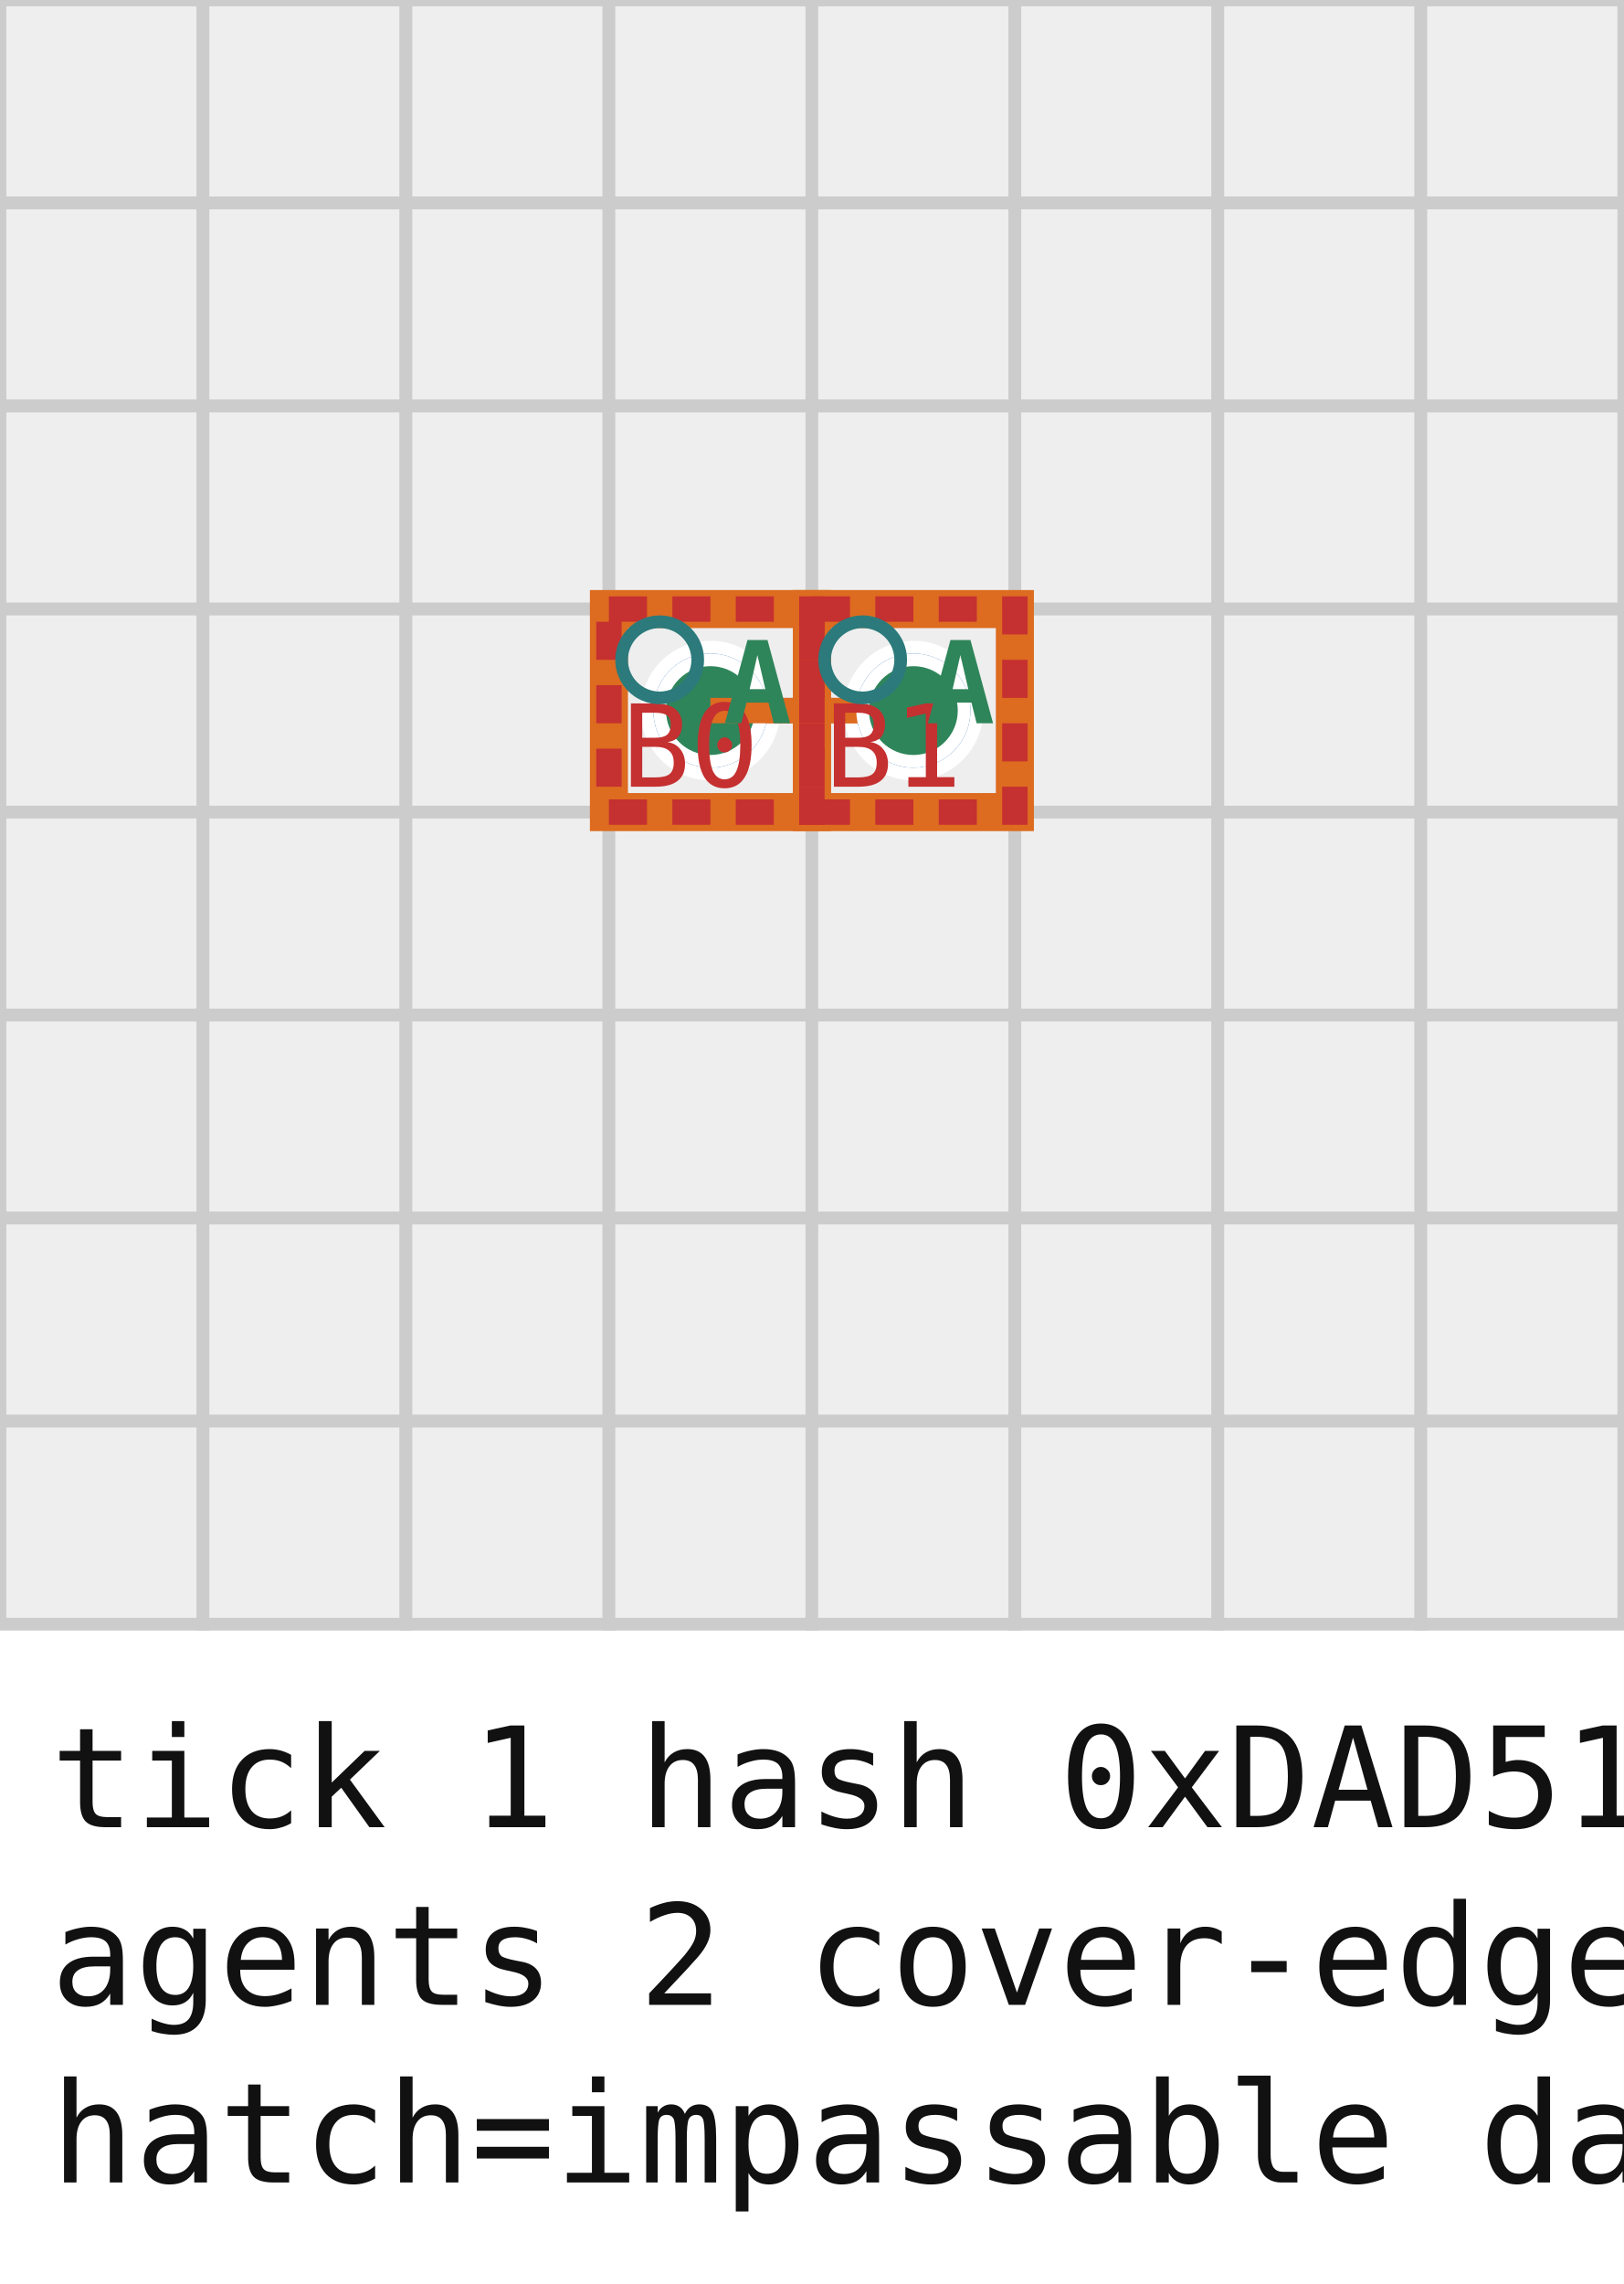
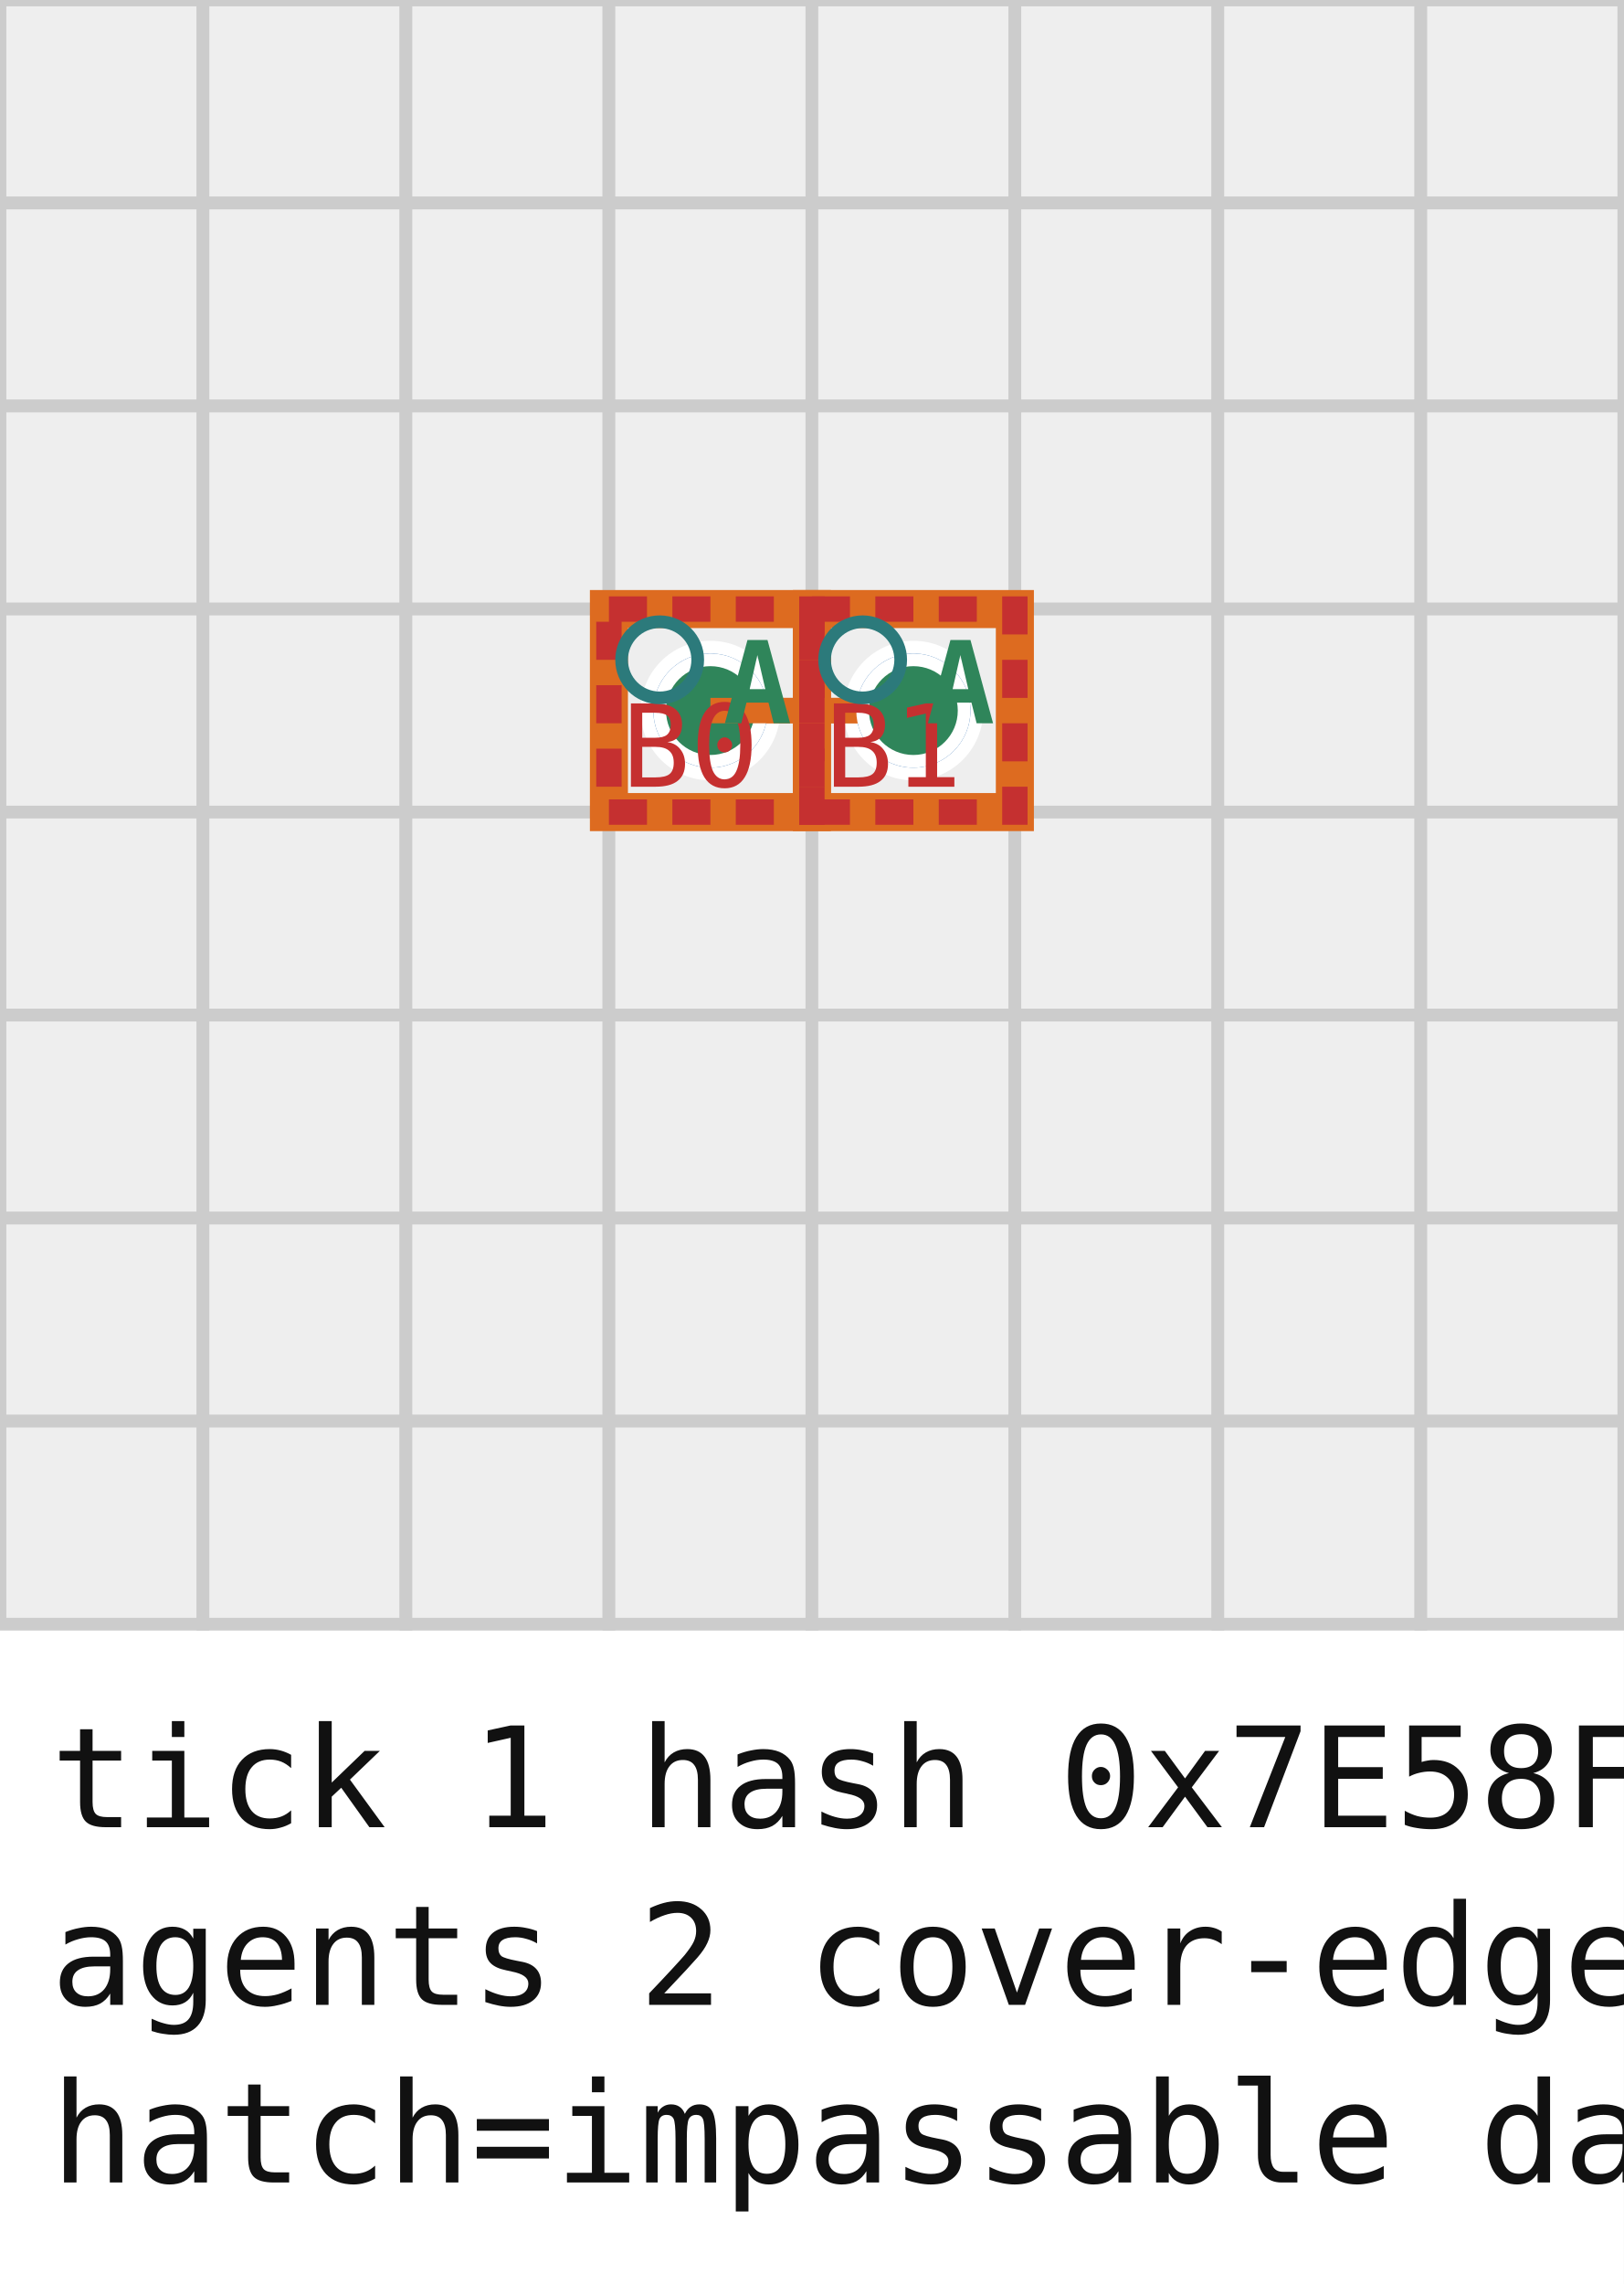
<svg xmlns="http://www.w3.org/2000/svg" width="128" height="180" viewBox="0 0 128 180">
  <defs>
    <pattern id="cw-hatch" width="4" height="4" patternUnits="userSpaceOnUse">
      <path d="M0,4 L4,0" stroke="#8a8a8a" stroke-width="1" />
    </pattern>
  </defs>
  <rect x="0" y="0" width="128" height="180" fill="#ffffff" />
  <rect x="0" y="0" width="16" height="16" fill="rgb(238,238,238)" stroke="#cccccc" stroke-width="1" />
  <rect x="16" y="0" width="16" height="16" fill="rgb(238,238,238)" stroke="#cccccc" stroke-width="1" />
  <rect x="32" y="0" width="16" height="16" fill="rgb(238,238,238)" stroke="#cccccc" stroke-width="1" />
  <rect x="48" y="0" width="16" height="16" fill="rgb(238,238,238)" stroke="#cccccc" stroke-width="1" />
  <rect x="64" y="0" width="16" height="16" fill="rgb(238,238,238)" stroke="#cccccc" stroke-width="1" />
  <rect x="80" y="0" width="16" height="16" fill="rgb(238,238,238)" stroke="#cccccc" stroke-width="1" />
  <rect x="96" y="0" width="16" height="16" fill="rgb(238,238,238)" stroke="#cccccc" stroke-width="1" />
  <rect x="112" y="0" width="16" height="16" fill="rgb(238,238,238)" stroke="#cccccc" stroke-width="1" />
  <rect x="0" y="16" width="16" height="16" fill="rgb(238,238,238)" stroke="#cccccc" stroke-width="1" />
  <rect x="16" y="16" width="16" height="16" fill="rgb(238,238,238)" stroke="#cccccc" stroke-width="1" />
  <rect x="32" y="16" width="16" height="16" fill="rgb(238,238,238)" stroke="#cccccc" stroke-width="1" />
  <rect x="48" y="16" width="16" height="16" fill="rgb(238,238,238)" stroke="#cccccc" stroke-width="1" />
  <rect x="64" y="16" width="16" height="16" fill="rgb(238,238,238)" stroke="#cccccc" stroke-width="1" />
  <rect x="80" y="16" width="16" height="16" fill="rgb(238,238,238)" stroke="#cccccc" stroke-width="1" />
  <rect x="96" y="16" width="16" height="16" fill="rgb(238,238,238)" stroke="#cccccc" stroke-width="1" />
  <rect x="112" y="16" width="16" height="16" fill="rgb(238,238,238)" stroke="#cccccc" stroke-width="1" />
  <rect x="0" y="32" width="16" height="16" fill="rgb(238,238,238)" stroke="#cccccc" stroke-width="1" />
  <rect x="16" y="32" width="16" height="16" fill="rgb(238,238,238)" stroke="#cccccc" stroke-width="1" />
  <rect x="32" y="32" width="16" height="16" fill="rgb(238,238,238)" stroke="#cccccc" stroke-width="1" />
  <rect x="48" y="32" width="16" height="16" fill="rgb(238,238,238)" stroke="#cccccc" stroke-width="1" />
  <rect x="64" y="32" width="16" height="16" fill="rgb(238,238,238)" stroke="#cccccc" stroke-width="1" />
  <rect x="80" y="32" width="16" height="16" fill="rgb(238,238,238)" stroke="#cccccc" stroke-width="1" />
  <rect x="96" y="32" width="16" height="16" fill="rgb(238,238,238)" stroke="#cccccc" stroke-width="1" />
  <rect x="112" y="32" width="16" height="16" fill="rgb(238,238,238)" stroke="#cccccc" stroke-width="1" />
  <rect x="0" y="48" width="16" height="16" fill="rgb(238,238,238)" stroke="#cccccc" stroke-width="1" />
  <rect x="16" y="48" width="16" height="16" fill="rgb(238,238,238)" stroke="#cccccc" stroke-width="1" />
  <rect x="32" y="48" width="16" height="16" fill="rgb(238,238,238)" stroke="#cccccc" stroke-width="1" />
  <rect x="48" y="48" width="16" height="16" fill="rgb(238,238,238)" stroke="#cccccc" stroke-width="1" />
  <rect x="64" y="48" width="16" height="16" fill="rgb(238,238,238)" stroke="#cccccc" stroke-width="1" />
  <rect x="80" y="48" width="16" height="16" fill="rgb(238,238,238)" stroke="#cccccc" stroke-width="1" />
  <rect x="96" y="48" width="16" height="16" fill="rgb(238,238,238)" stroke="#cccccc" stroke-width="1" />
  <rect x="112" y="48" width="16" height="16" fill="rgb(238,238,238)" stroke="#cccccc" stroke-width="1" />
  <rect x="0" y="64" width="16" height="16" fill="rgb(238,238,238)" stroke="#cccccc" stroke-width="1" />
  <rect x="16" y="64" width="16" height="16" fill="rgb(238,238,238)" stroke="#cccccc" stroke-width="1" />
  <rect x="32" y="64" width="16" height="16" fill="rgb(238,238,238)" stroke="#cccccc" stroke-width="1" />
  <rect x="48" y="64" width="16" height="16" fill="rgb(238,238,238)" stroke="#cccccc" stroke-width="1" />
  <rect x="64" y="64" width="16" height="16" fill="rgb(238,238,238)" stroke="#cccccc" stroke-width="1" />
  <rect x="80" y="64" width="16" height="16" fill="rgb(238,238,238)" stroke="#cccccc" stroke-width="1" />
  <rect x="96" y="64" width="16" height="16" fill="rgb(238,238,238)" stroke="#cccccc" stroke-width="1" />
  <rect x="112" y="64" width="16" height="16" fill="rgb(238,238,238)" stroke="#cccccc" stroke-width="1" />
  <rect x="0" y="80" width="16" height="16" fill="rgb(238,238,238)" stroke="#cccccc" stroke-width="1" />
  <rect x="16" y="80" width="16" height="16" fill="rgb(238,238,238)" stroke="#cccccc" stroke-width="1" />
  <rect x="32" y="80" width="16" height="16" fill="rgb(238,238,238)" stroke="#cccccc" stroke-width="1" />
  <rect x="48" y="80" width="16" height="16" fill="rgb(238,238,238)" stroke="#cccccc" stroke-width="1" />
  <rect x="64" y="80" width="16" height="16" fill="rgb(238,238,238)" stroke="#cccccc" stroke-width="1" />
  <rect x="80" y="80" width="16" height="16" fill="rgb(238,238,238)" stroke="#cccccc" stroke-width="1" />
  <rect x="96" y="80" width="16" height="16" fill="rgb(238,238,238)" stroke="#cccccc" stroke-width="1" />
  <rect x="112" y="80" width="16" height="16" fill="rgb(238,238,238)" stroke="#cccccc" stroke-width="1" />
  <rect x="0" y="96" width="16" height="16" fill="rgb(238,238,238)" stroke="#cccccc" stroke-width="1" />
  <rect x="16" y="96" width="16" height="16" fill="rgb(238,238,238)" stroke="#cccccc" stroke-width="1" />
  <rect x="32" y="96" width="16" height="16" fill="rgb(238,238,238)" stroke="#cccccc" stroke-width="1" />
  <rect x="48" y="96" width="16" height="16" fill="rgb(238,238,238)" stroke="#cccccc" stroke-width="1" />
  <rect x="64" y="96" width="16" height="16" fill="rgb(238,238,238)" stroke="#cccccc" stroke-width="1" />
  <rect x="80" y="96" width="16" height="16" fill="rgb(238,238,238)" stroke="#cccccc" stroke-width="1" />
  <rect x="96" y="96" width="16" height="16" fill="rgb(238,238,238)" stroke="#cccccc" stroke-width="1" />
  <rect x="112" y="96" width="16" height="16" fill="rgb(238,238,238)" stroke="#cccccc" stroke-width="1" />
  <rect x="0" y="112" width="16" height="16" fill="rgb(238,238,238)" stroke="#cccccc" stroke-width="1" />
  <rect x="16" y="112" width="16" height="16" fill="rgb(238,238,238)" stroke="#cccccc" stroke-width="1" />
  <rect x="32" y="112" width="16" height="16" fill="rgb(238,238,238)" stroke="#cccccc" stroke-width="1" />
  <rect x="48" y="112" width="16" height="16" fill="rgb(238,238,238)" stroke="#cccccc" stroke-width="1" />
  <rect x="64" y="112" width="16" height="16" fill="rgb(238,238,238)" stroke="#cccccc" stroke-width="1" />
  <rect x="80" y="112" width="16" height="16" fill="rgb(238,238,238)" stroke="#cccccc" stroke-width="1" />
  <rect x="96" y="112" width="16" height="16" fill="rgb(238,238,238)" stroke="#cccccc" stroke-width="1" />
  <rect x="112" y="112" width="16" height="16" fill="rgb(238,238,238)" stroke="#cccccc" stroke-width="1" />
  <rect x="64" y="48" width="16" height="16" fill="none" stroke="#d69e2e" stroke-width="2" />
  <rect x="48" y="48" width="16" height="16" fill="none" stroke="#d69e2e" stroke-width="2" />
  <rect x="64" y="48" width="16" height="16" fill="none" stroke="#d69e2e" stroke-width="2" />
  <rect x="48" y="48" width="16" height="16" fill="none" stroke="#d69e2e" stroke-width="2" />
  <rect x="48" y="48" width="16" height="16" fill="none" stroke="#d69e2e" stroke-width="2" />
  <rect x="64" y="48" width="16" height="16" fill="none" stroke="#d69e2e" stroke-width="2" />
  <rect x="64" y="48" width="16" height="16" fill="none" stroke="#d69e2e" stroke-width="2" />
  <rect x="48" y="48" width="16" height="16" fill="none" stroke="#d69e2e" stroke-width="2" />
  <line x1="56" y1="56" x2="72" y2="56" stroke="#2b6cb0" stroke-width="1" stroke-dasharray="3,2" />
  <circle cx="56" cy="56" r="5" fill="#2b6cb0" stroke="#ffffff" stroke-width="1" />
  <line x1="72" y1="56" x2="56" y2="56" stroke="#2b6cb0" stroke-width="1" stroke-dasharray="3,2" />
  <circle cx="72" cy="56" r="5" fill="#2b6cb0" stroke="#ffffff" stroke-width="1" />
  <polyline points="56,56 72,56" fill="none" stroke="#dd6b20" stroke-width="2" />
  <circle cx="56" cy="56" r="4" fill="#2f855a" stroke="#ffffff" stroke-width="1" />
  <rect x="64" y="48" width="16" height="16" fill="none" stroke="#dd6b20" stroke-width="3" />
  <polyline points="72,56 56,56" fill="none" stroke="#dd6b20" stroke-width="2" />
  <circle cx="72" cy="56" r="4" fill="#2f855a" stroke="#ffffff" stroke-width="1" />
  <rect x="48" y="48" width="16" height="16" fill="none" stroke="#dd6b20" stroke-width="3" />
  <rect x="64" y="48" width="16" height="16" fill="none" stroke="#c53030" stroke-width="2" stroke-dasharray="3,2" />
  <text x="65" y="62" font-family="monospace" font-size="9" fill="#c53030">B1</text>
  <rect x="48" y="48" width="16" height="16" fill="none" stroke="#c53030" stroke-width="2" stroke-dasharray="3,2" />
  <text x="49" y="62" font-family="monospace" font-size="9" fill="#c53030">B0</text>
  <text x="57" y="57" font-family="monospace" font-size="9" font-weight="bold" fill="#2f855a">A</text>
  <text x="73" y="57" font-family="monospace" font-size="9" font-weight="bold" fill="#2f855a">A</text>
  <circle cx="52" cy="52" r="3" fill="none" stroke="#2c7a7b" stroke-width="1" />
  <circle cx="68" cy="52" r="3" fill="none" stroke="#2c7a7b" stroke-width="1" />
-   <text x="4" y="144" font-family="monospace" font-size="11" fill="#111111">tick 1  hash 0xDAD5195B96AF4A97  draws 0</text>
+   <text x="4" y="144" font-family="monospace" font-size="11" fill="#111111">tick 1  hash 0x7E58F5EFEB2A94B0  draws 0</text>
  <text x="4" y="158" font-family="monospace" font-size="11" fill="#111111">agents 2  cover-edges 0  events 8</text>
  <text x="4" y="172" font-family="monospace" font-size="11" fill="#111111">hatch=impassable  dark border=opaque  darker fill=higher elevation  triangle=cover  circle=agent</text>
</svg>
